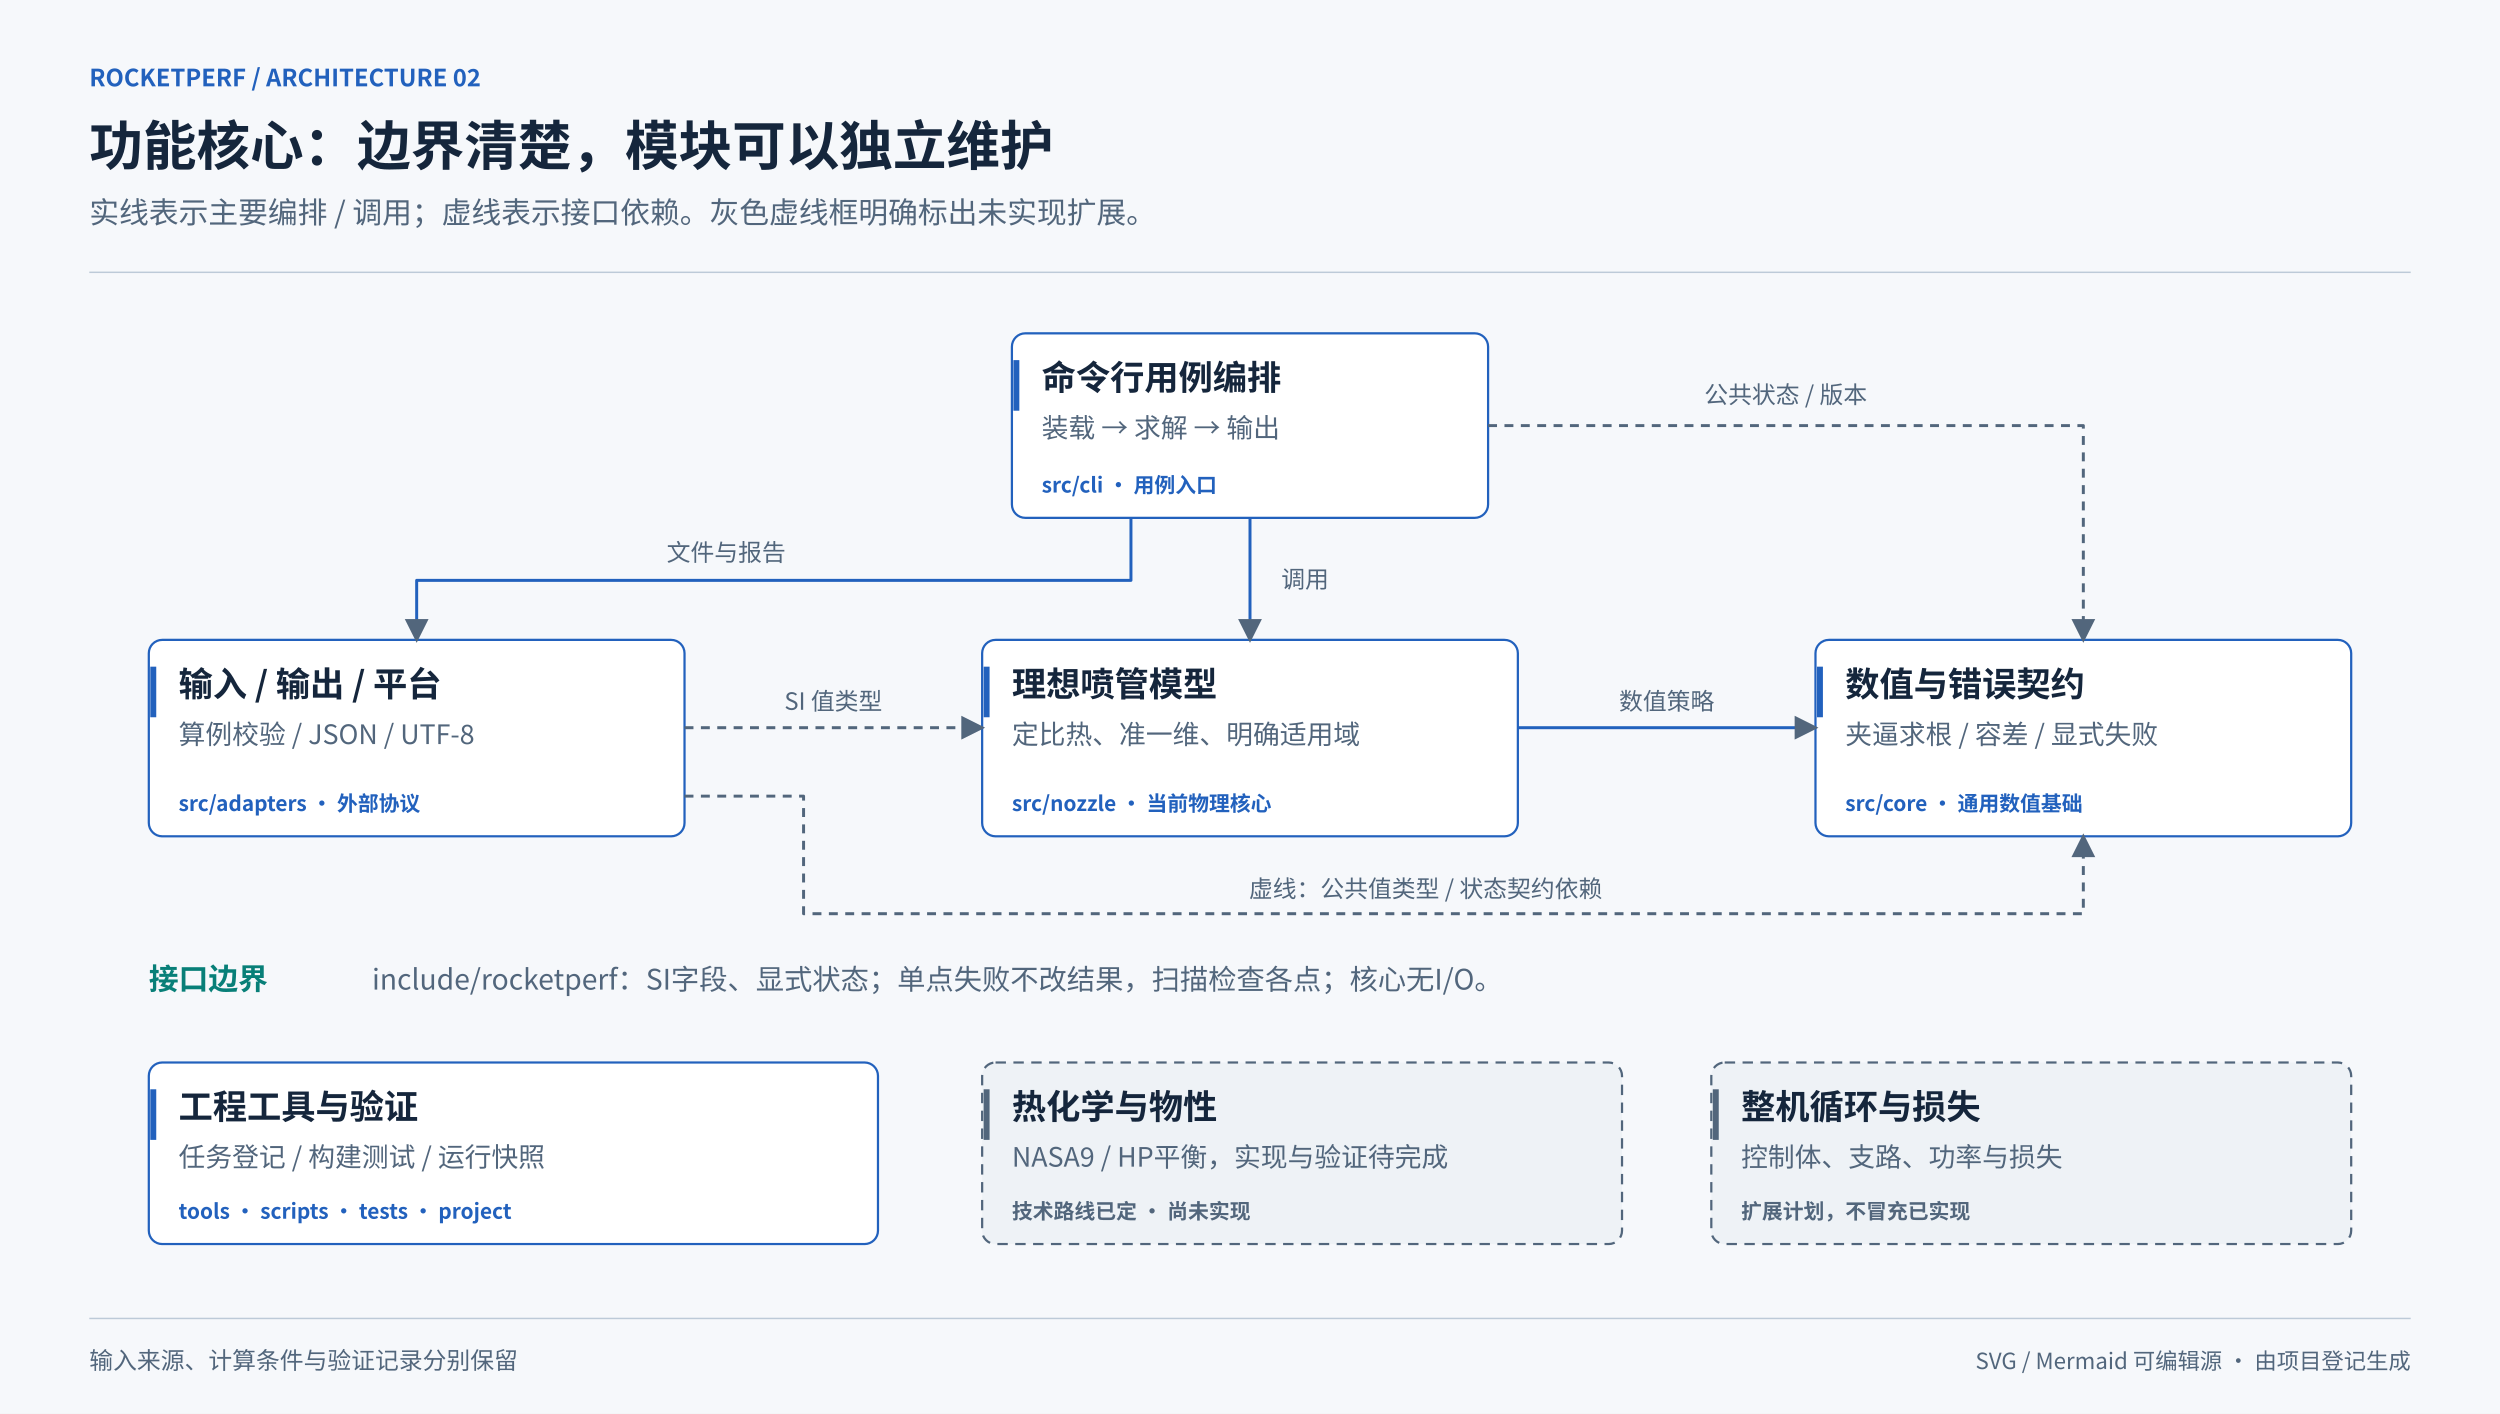
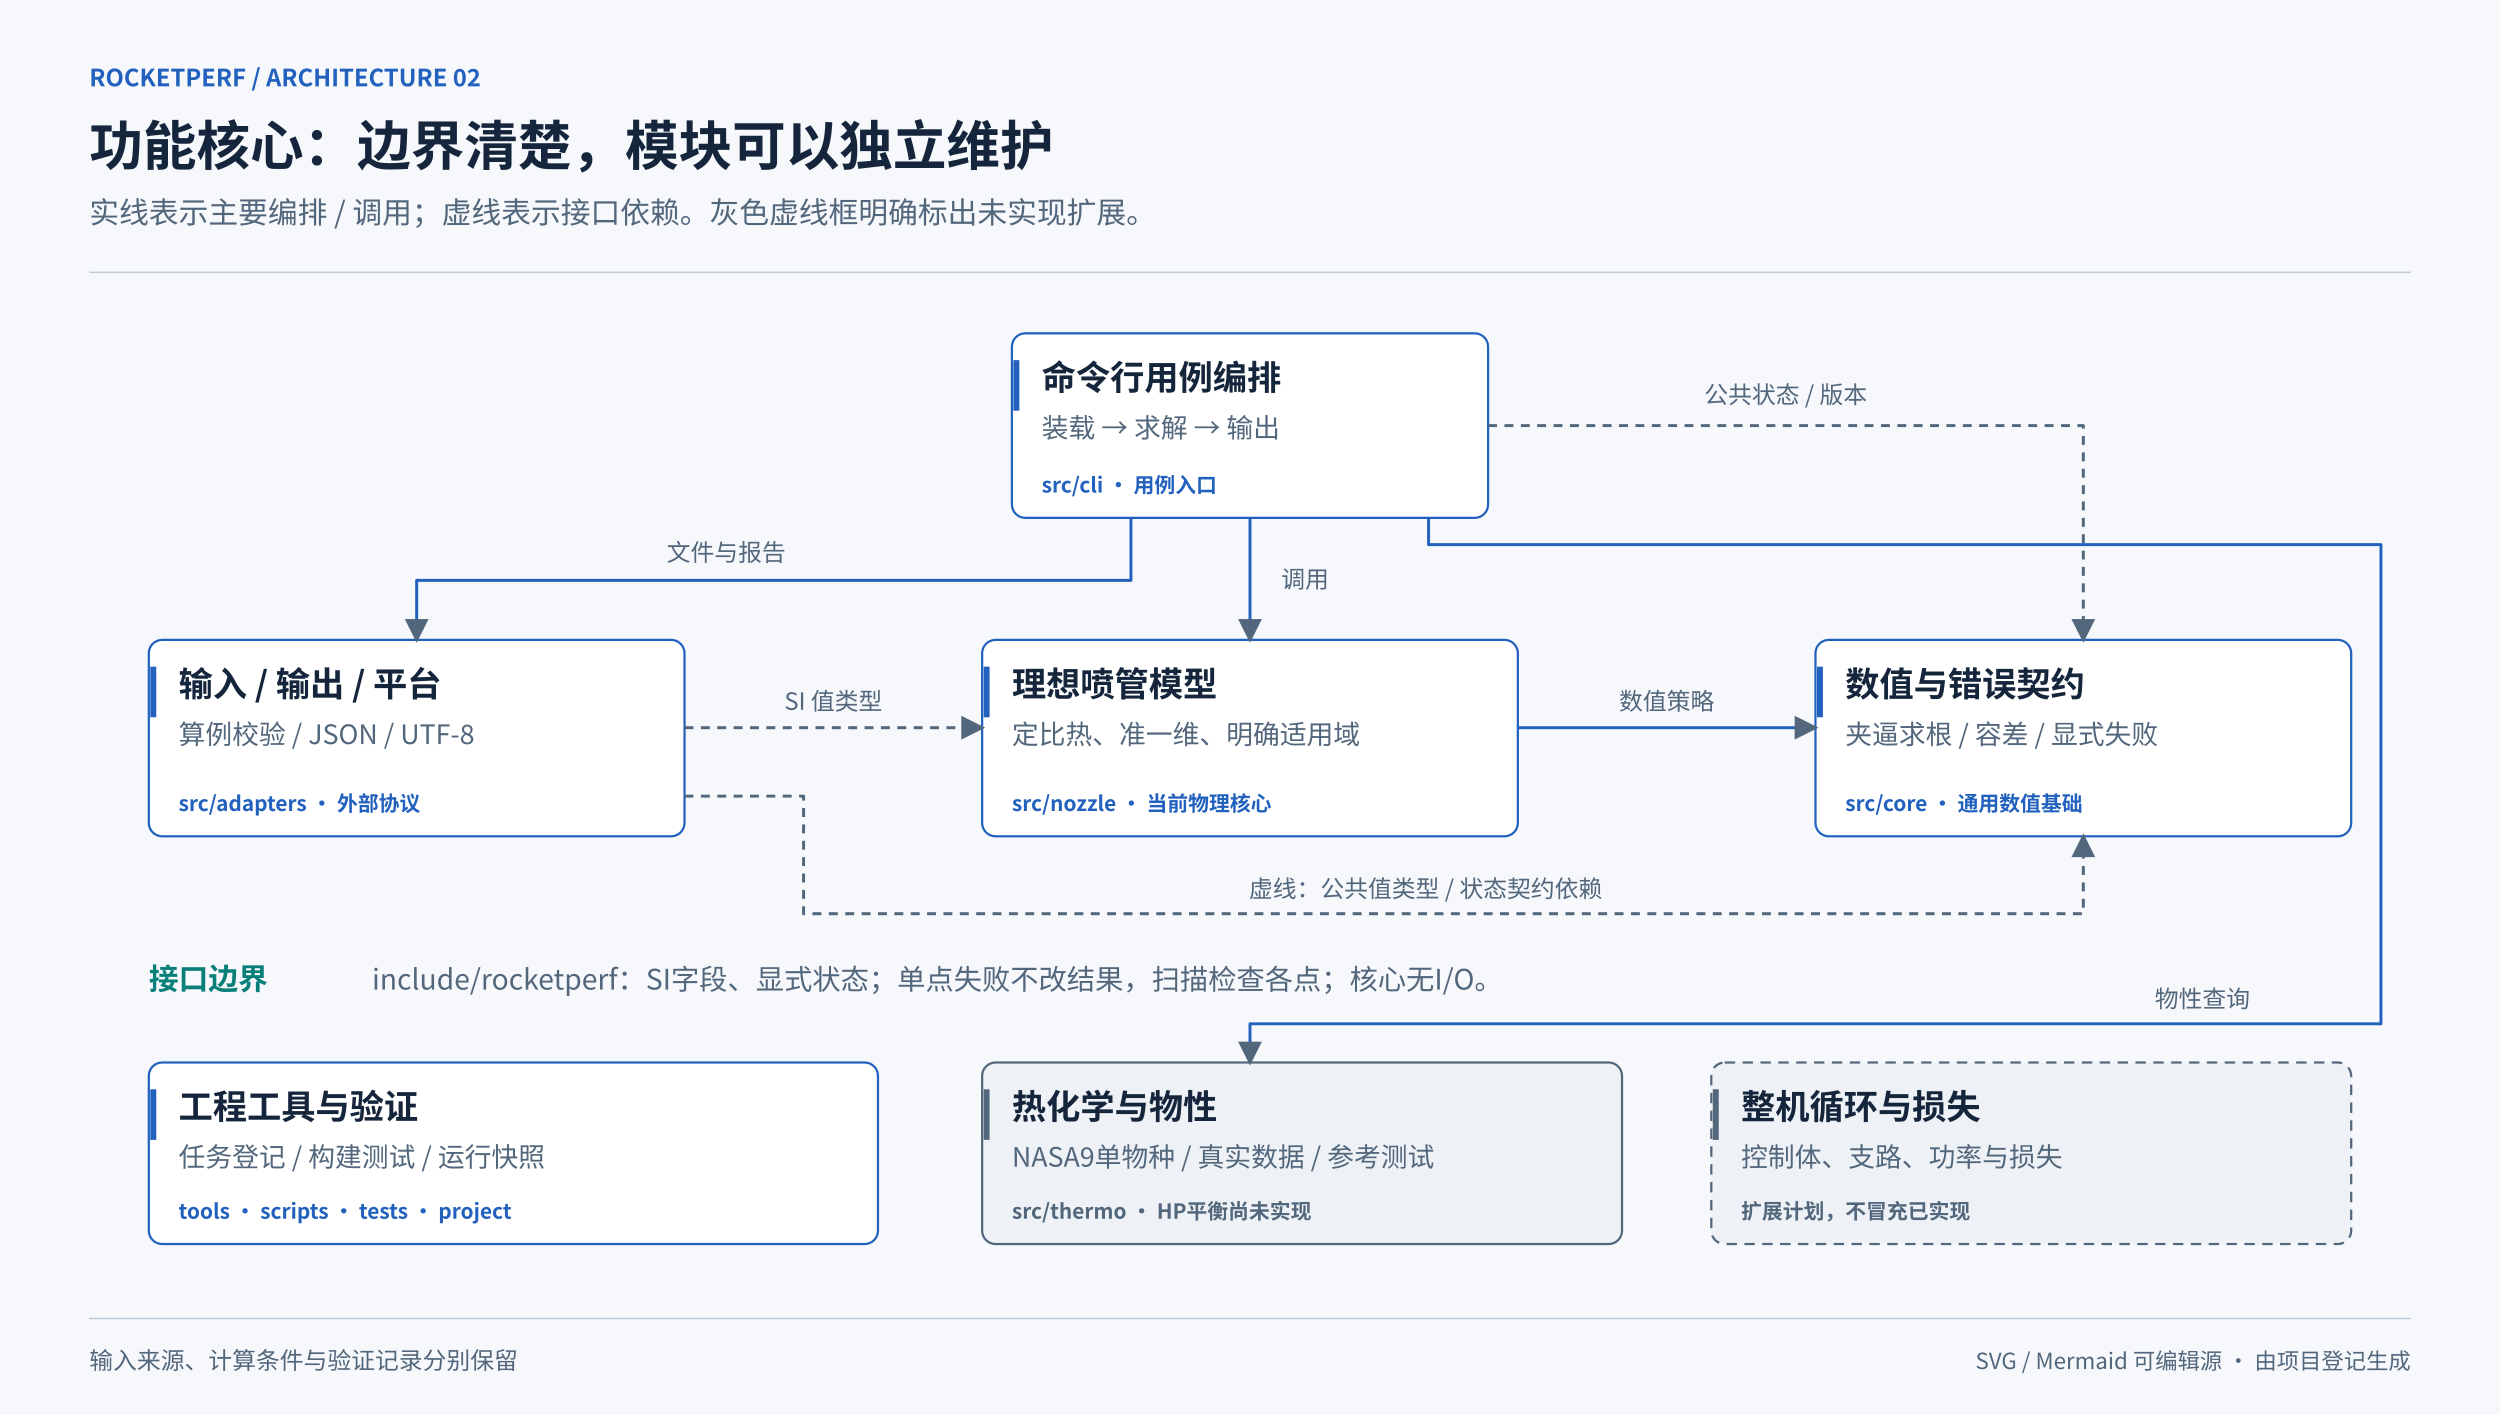
<svg xmlns="http://www.w3.org/2000/svg" width="1680" height="950" viewBox="0 0 1680 950" role="img" aria-labelledby="title-02 desc-02">
  <defs>
    <marker id="arrow-02" markerWidth="8" markerHeight="8" refX="7" refY="4" orient="auto">
      <path d="M0,0 L8,4 L0,8 Z" fill="#52667c" />
    </marker>
  </defs>
  <g font-family="Microsoft YaHei,Noto Sans CJK SC,Arial,sans-serif">
    <rect width="1680" height="950" fill="#f6f8fb" />
    <text x="60" y="58" font-size="16" fill="#2261bd" font-weight="650" text-anchor="start">ROCKETPERF  /  ARCHITECTURE 02</text>
    <text x="60" y="111" font-size="36" fill="#15263c" font-weight="700" text-anchor="start">功能核心：边界清楚，模块可以独立维护</text>
    <text x="60" y="150" font-size="20" fill="#52667c" font-weight="400" text-anchor="start">实线表示主要编排 / 调用；虚线表示接口依赖。灰色虚线框明确标出未实现扩展。</text>
    <line x1="60" y1="183" x2="1620" y2="183" stroke="#bdcad8" />
    <g>
      <rect x="680" y="224" width="320" height="124" rx="9" fill="#ffffff" stroke="#2261bd" stroke-width="1.5" />
      <rect x="681" y="242" width="4" height="34" fill="#2261bd" />
      <text x="700" y="262" font-size="23" fill="#15263c" font-weight="650" text-anchor="start">命令行用例编排</text>
      <text x="700" y="294" font-size="18" fill="#52667c" font-weight="400" text-anchor="start">装载 → 求解 → 输出</text>
      <text x="700" y="331" font-size="14" fill="#2261bd" font-weight="600" text-anchor="start">src/cli · 用例入口</text>
    </g>
    <g>
      <rect x="100" y="430" width="360" height="132" rx="9" fill="#ffffff" stroke="#2261bd" stroke-width="1.5" />
      <rect x="101" y="448" width="4" height="34" fill="#2261bd" />
      <text x="120" y="468" font-size="23" fill="#15263c" font-weight="650" text-anchor="start">输入 / 输出 / 平台</text>
      <text x="120" y="500" font-size="18" fill="#52667c" font-weight="400" text-anchor="start">算例校验 / JSON / UTF-8</text>
      <text x="120" y="545" font-size="14" fill="#2261bd" font-weight="600" text-anchor="start">src/adapters · 外部协议</text>
    </g>
    <g>
      <rect x="660" y="430" width="360" height="132" rx="9" fill="#ffffff" stroke="#2261bd" stroke-width="1.5" />
      <rect x="661" y="448" width="4" height="34" fill="#2261bd" />
      <text x="680" y="468" font-size="23" fill="#15263c" font-weight="650" text-anchor="start">理想喷管模型</text>
      <text x="680" y="500" font-size="18" fill="#52667c" font-weight="400" text-anchor="start">定比热、准一维、明确适用域</text>
      <text x="680" y="545" font-size="14" fill="#2261bd" font-weight="600" text-anchor="start">src/nozzle · 当前物理核心</text>
    </g>
    <g>
      <rect x="1220" y="430" width="360" height="132" rx="9" fill="#ffffff" stroke="#2261bd" stroke-width="1.5" />
      <rect x="1221" y="448" width="4" height="34" fill="#2261bd" />
      <text x="1240" y="468" font-size="23" fill="#15263c" font-weight="650" text-anchor="start">数值与错误契约</text>
      <text x="1240" y="500" font-size="18" fill="#52667c" font-weight="400" text-anchor="start">夹逼求根 / 容差 / 显式失败</text>
      <text x="1240" y="545" font-size="14" fill="#2261bd" font-weight="600" text-anchor="start">src/core · 通用数值基础</text>
    </g>
    <polyline points="760,348 760,390 280,390 280,430" fill="none" stroke="#2261bd" stroke-width="2" stroke-linejoin="round" marker-end="url(#arrow-02)" />
    <text x="488" y="377" font-size="16" fill="#52667c" font-weight="400" text-anchor="middle">文件与报告</text>
    <polyline points="840,348 840,430" fill="none" stroke="#2261bd" stroke-width="2" stroke-linejoin="round" marker-end="url(#arrow-02)" />
    <text x="877" y="395" font-size="16" fill="#52667c" font-weight="400" text-anchor="middle">调用</text>
    <polyline points="1000,286 1400,286 1400,430" fill="none" stroke="#52667c" stroke-width="2" stroke-linejoin="round" marker-end="url(#arrow-02)" stroke-dasharray="6 5" />
    <text x="1200" y="271" font-size="16" fill="#52667c" font-weight="400" text-anchor="middle">公共状态 / 版本</text>
    <polyline points="1020,489 1220,489" fill="none" stroke="#2261bd" stroke-width="2" stroke-linejoin="round" marker-end="url(#arrow-02)" />
    <text x="1120" y="477" font-size="16" fill="#52667c" font-weight="400" text-anchor="middle">数值策略</text>
    <polyline points="460,489 660,489" fill="none" stroke="#52667c" stroke-width="2" stroke-linejoin="round" marker-end="url(#arrow-02)" stroke-dasharray="6 5" />
    <text x="560" y="477" font-size="16" fill="#52667c" font-weight="400" text-anchor="middle">SI 值类型</text>
    <polyline points="460,535 540,535 540,614 1400,614 1400,562" fill="none" stroke="#52667c" stroke-width="2" stroke-linejoin="round" marker-end="url(#arrow-02)" stroke-dasharray="6 5" />
    <text x="958" y="603" font-size="16" fill="#52667c" font-weight="400" text-anchor="middle">虚线：公共值类型 / 状态契约依赖</text>
    <text x="100" y="665" font-size="20" fill="#087f78" font-weight="650" text-anchor="start">接口边界</text>
    <text x="250" y="665" font-size="19" fill="#52667c" font-weight="400" text-anchor="start">include/rocketperf：SI字段、显式状态；单点失败不改结果，扫描检查各点；核心无I/O。</text>
    <g>
      <rect x="100" y="714" width="490" height="122" rx="9" fill="#ffffff" stroke="#2261bd" stroke-width="1.5" />
      <rect x="101" y="732" width="4" height="34" fill="#2261bd" />
      <text x="120" y="752" font-size="23" fill="#15263c" font-weight="650" text-anchor="start">工程工具与验证</text>
      <text x="120" y="784" font-size="18" fill="#52667c" font-weight="400" text-anchor="start">任务登记 / 构建测试 / 运行快照</text>
      <text x="120" y="819" font-size="14" fill="#2261bd" font-weight="600" text-anchor="start">tools · scripts · tests · project</text>
    </g>
    <g>
-       <rect x="660" y="714" width="430" height="122" rx="9" fill="#eef2f6" stroke="#52667c" stroke-width="1.5" stroke-dasharray="7 5" />
+       <rect x="660" y="714" width="430" height="122" rx="9" fill="#eef2f6" stroke="#52667c" stroke-width="1.5" />
      <rect x="661" y="732" width="4" height="34" fill="#52667c" />
      <text x="680" y="752" font-size="23" fill="#15263c" font-weight="650" text-anchor="start">热化学与物性</text>
-       <text x="680" y="784" font-size="18" fill="#52667c" font-weight="400" text-anchor="start">NASA9 / HP平衡，实现与验证待完成</text>
-       <text x="680" y="819" font-size="14" fill="#52667c" font-weight="600" text-anchor="start">技术路线已定 · 尚未实现</text>
+       <text x="680" y="784" font-size="18" fill="#52667c" font-weight="400" text-anchor="start">NASA9单物种 / 真实数据 / 参考测试</text>
+       <text x="680" y="819" font-size="14" fill="#52667c" font-weight="600" text-anchor="start">src/thermo · HP平衡尚未实现</text>
    </g>
+     <polyline points="960,348 960,366 1600,366 1600,688 840,688 840,714" fill="none" stroke="#2261bd" stroke-width="2" stroke-linejoin="round" marker-end="url(#arrow-02)" />
+     <text x="1480" y="677" font-size="16" fill="#52667c" font-weight="400" text-anchor="middle">物性查询</text>
    <g>
      <rect x="1150" y="714" width="430" height="122" rx="9" fill="#eef2f6" stroke="#52667c" stroke-width="1.5" stroke-dasharray="7 5" />
      <rect x="1151" y="732" width="4" height="34" fill="#52667c" />
      <text x="1170" y="752" font-size="23" fill="#15263c" font-weight="650" text-anchor="start">整机循环与损失</text>
      <text x="1170" y="784" font-size="18" fill="#52667c" font-weight="400" text-anchor="start">控制体、支路、功率与损失</text>
      <text x="1170" y="819" font-size="14" fill="#52667c" font-weight="600" text-anchor="start">扩展计划，不冒充已实现</text>
    </g>
    <line x1="60" y1="886" x2="1620" y2="886" stroke="#bdcad8" />
    <text x="60" y="920" font-size="16" fill="#52667c" font-weight="400" text-anchor="start">输入来源、计算条件与验证记录分别保留</text>
    <text x="1620" y="920" font-size="15" fill="#52667c" font-weight="400" text-anchor="end">SVG / Mermaid 可编辑源 · 由项目登记生成</text>
  </g>
</svg>
